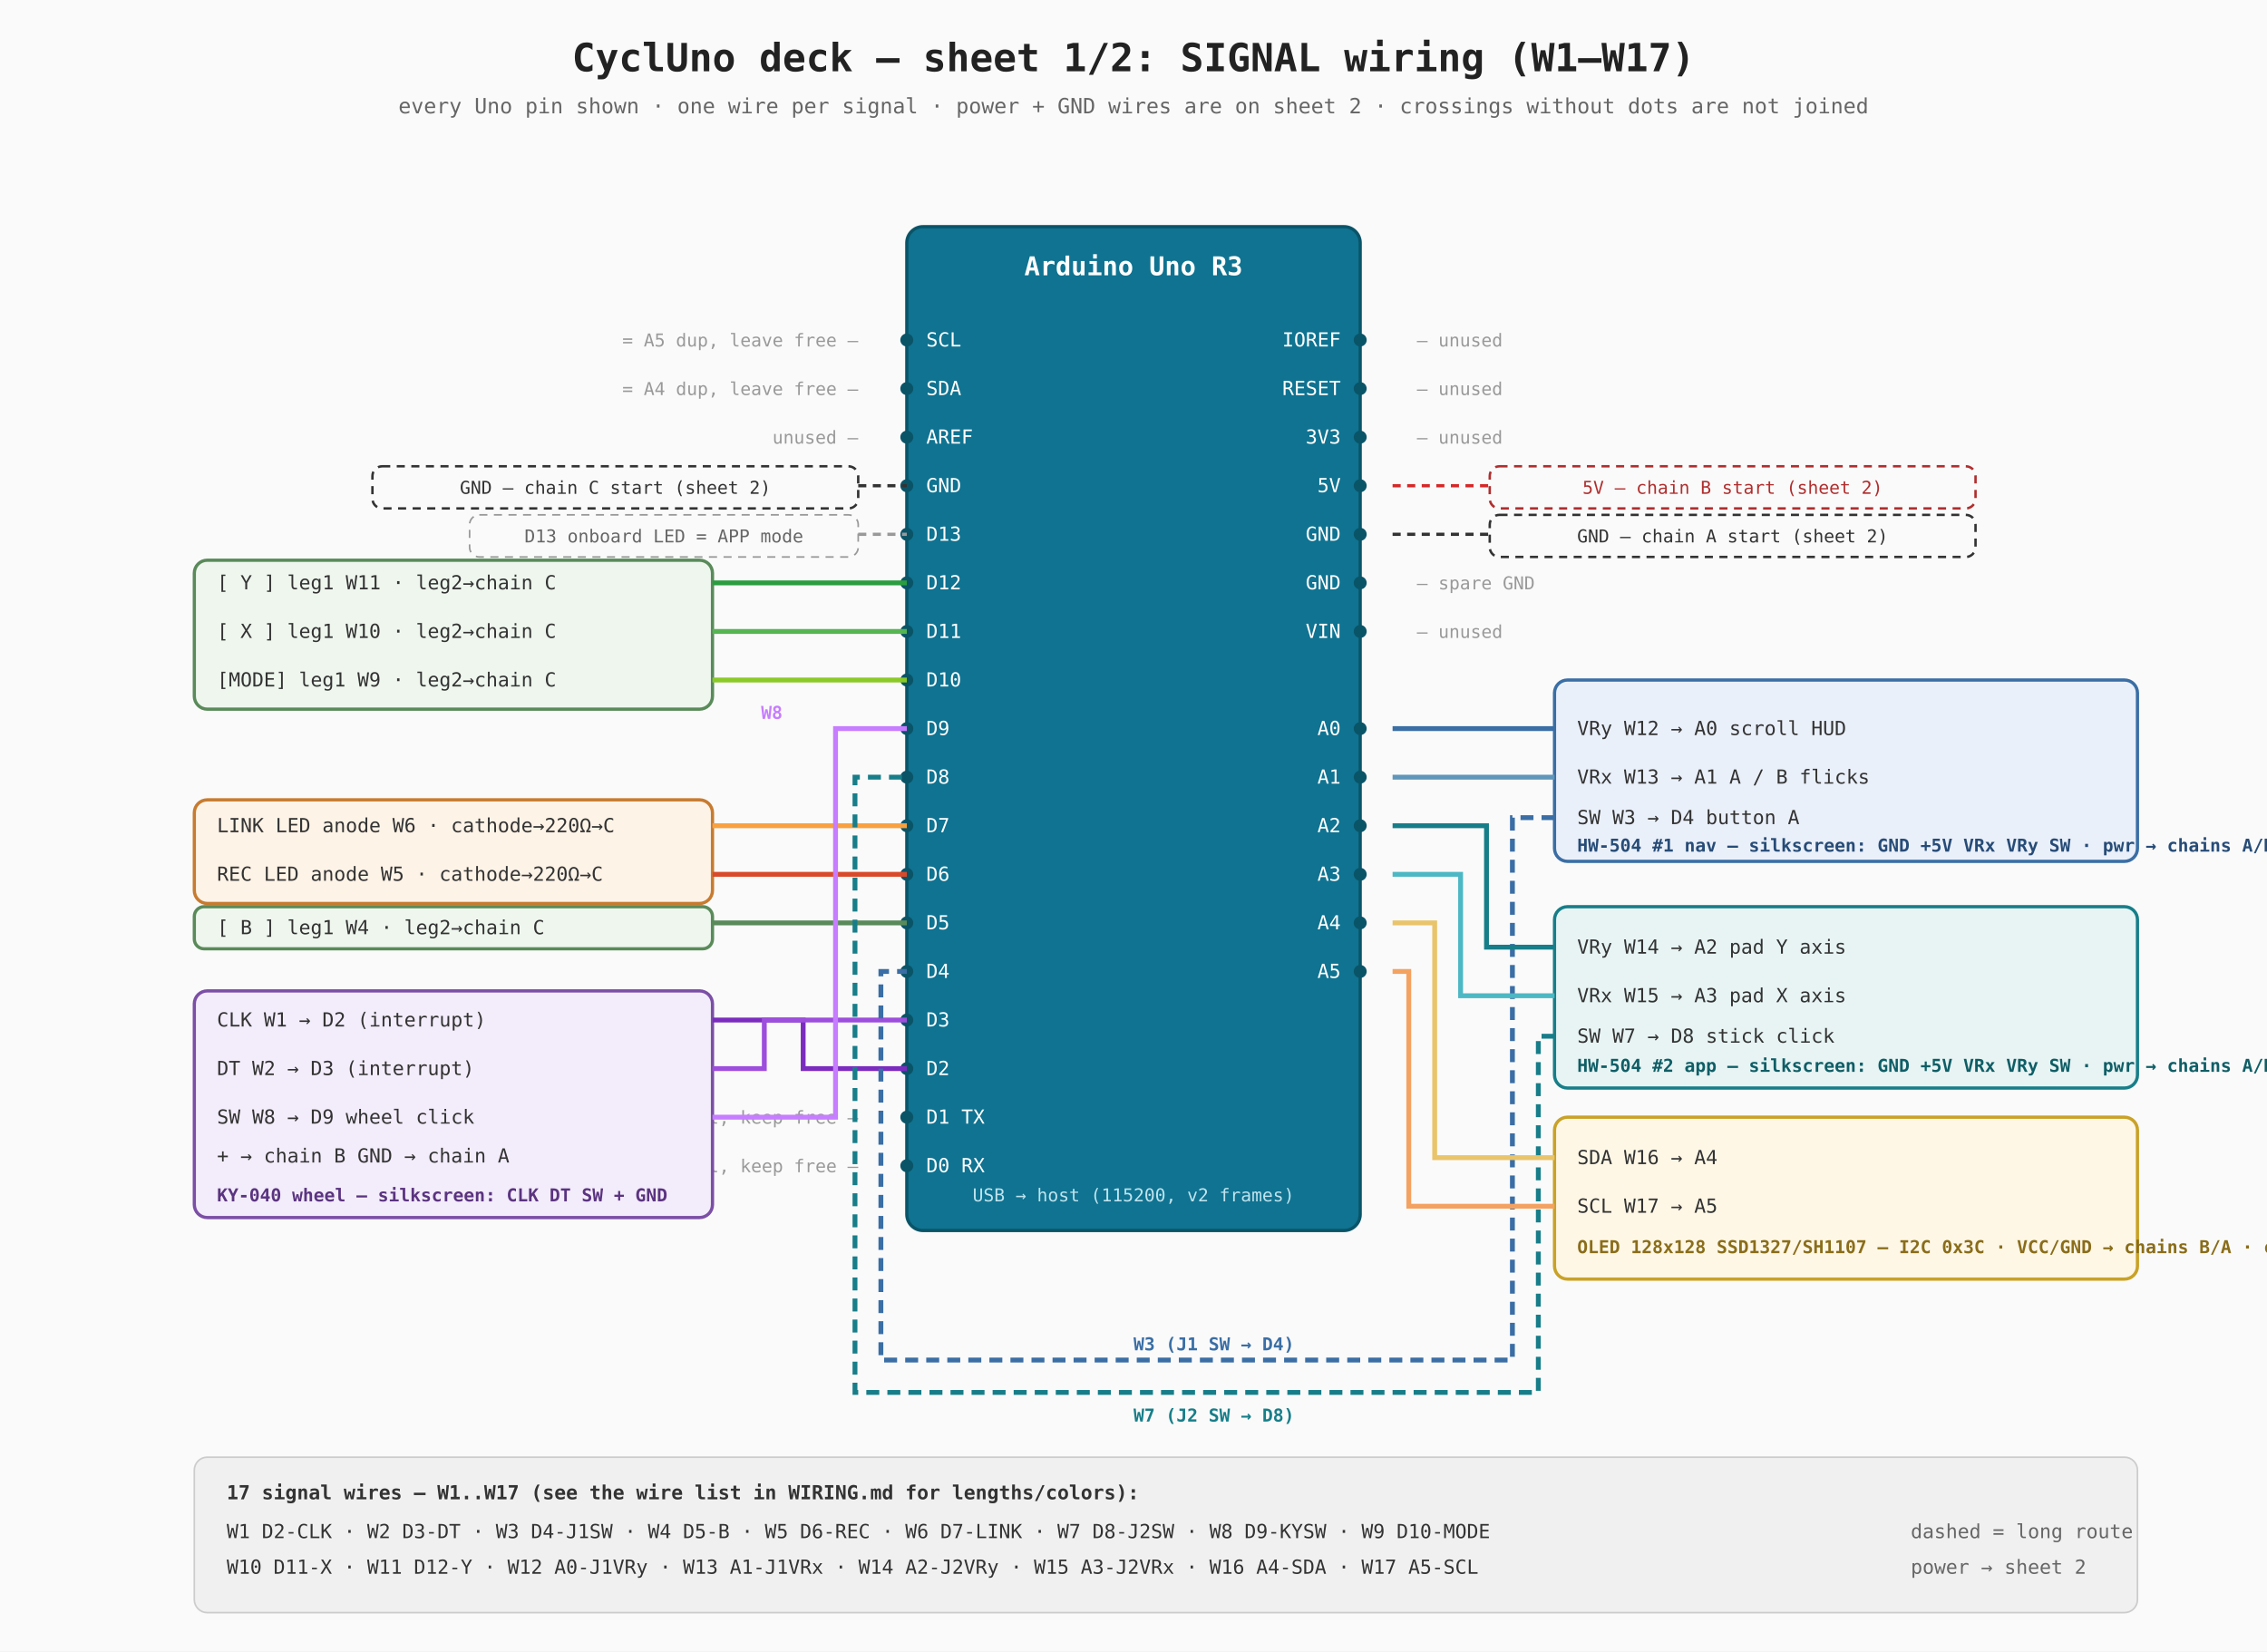
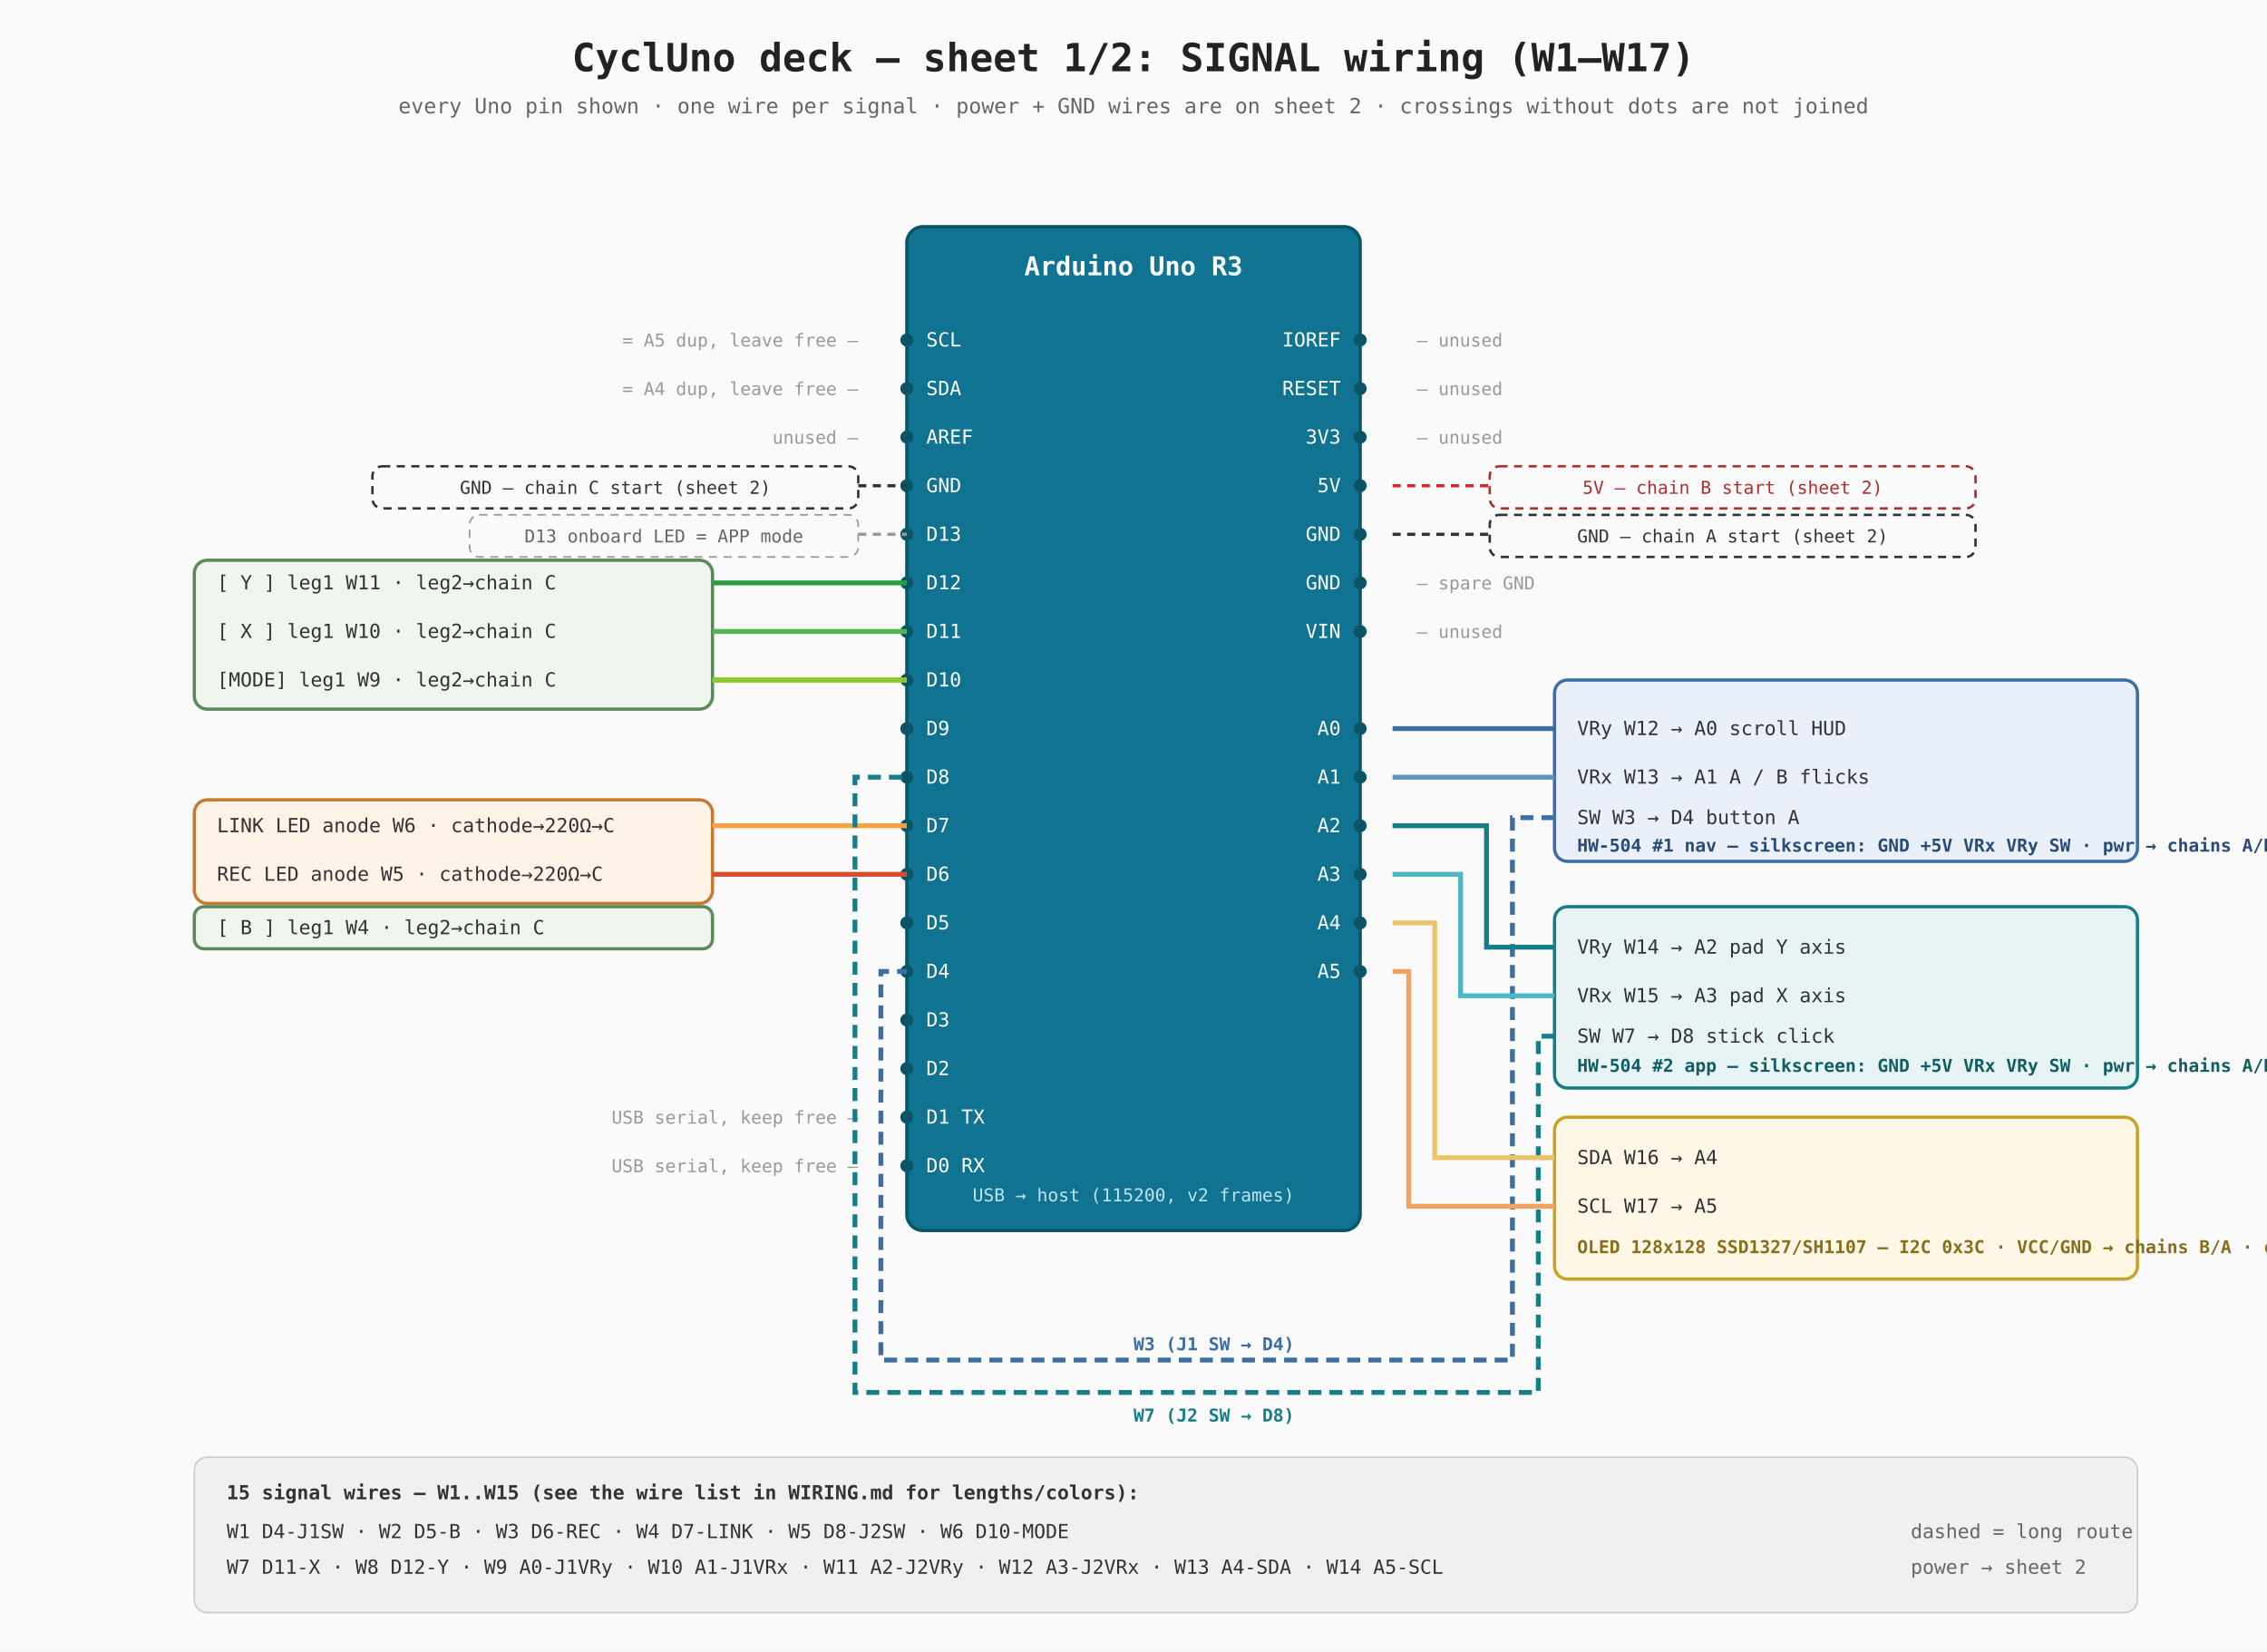
<svg xmlns="http://www.w3.org/2000/svg" width="1400" height="1020" viewBox="0 0 1400 1020" font-family="monospace">
  <rect width="1400" height="1020" fill="#fafafa" />
  <text x="700" y="44" text-anchor="middle" font-size="24" font-weight="bold" fill="#222">CyclUno deck — sheet 1/2: SIGNAL wiring (W1–W17)</text>
  <text x="700" y="70" text-anchor="middle" font-size="13" fill="#666">every Uno pin shown · one wire per signal · power + GND wires are on sheet 2 · crossings without dots are not joined</text>
  <rect x="560" y="140" width="280" height="620" rx="10" fill="#0f7391" stroke="#0a5468" stroke-width="2" />
  <text x="700" y="170" text-anchor="middle" font-size="16" font-weight="bold" fill="#fff">Arduino Uno R3</text>
  <text x="700" y="742" text-anchor="middle" font-size="11" fill="#bfe3ee">USB → host (115200, v2 frames)</text>
  <g font-size="12" fill="#fff">
    <text x="572" y="214">SCL</text>
    <text x="572" y="244">SDA</text>
    <text x="572" y="274">AREF</text>
    <text x="572" y="304">GND</text>
    <text x="572" y="334">D13</text>
    <text x="572" y="364">D12</text>
    <text x="572" y="394">D11</text>
    <text x="572" y="424">D10</text>
    <text x="572" y="454">D9</text>
    <text x="572" y="484">D8</text>
    <text x="572" y="514">D7</text>
    <text x="572" y="544">D6</text>
    <text x="572" y="574">D5</text>
    <text x="572" y="604">D4</text>
    <text x="572" y="634">D3</text>
    <text x="572" y="664">D2</text>
    <text x="572" y="694">D1 TX</text>
    <text x="572" y="724">D0 RX</text>
  </g>
  <g font-size="12" fill="#fff" text-anchor="end">
    <text x="828" y="214">IOREF</text>
    <text x="828" y="244">RESET</text>
    <text x="828" y="274">3V3</text>
    <text x="828" y="304">5V</text>
    <text x="828" y="334">GND</text>
    <text x="828" y="364">GND</text>
    <text x="828" y="394">VIN</text>
    <text x="828" y="454">A0</text>
    <text x="828" y="484">A1</text>
    <text x="828" y="514">A2</text>
    <text x="828" y="544">A3</text>
    <text x="828" y="574">A4</text>
    <text x="828" y="604">A5</text>
  </g>
  <g fill="#0a5468">
    <circle cx="560" cy="210" r="4" />
    <circle cx="560" cy="240" r="4" />
    <circle cx="560" cy="270" r="4" />
    <circle cx="560" cy="300" r="4" />
    <circle cx="560" cy="330" r="4" />
    <circle cx="560" cy="360" r="4" />
    <circle cx="560" cy="390" r="4" />
    <circle cx="560" cy="420" r="4" />
    <circle cx="560" cy="450" r="4" />
    <circle cx="560" cy="480" r="4" />
    <circle cx="560" cy="510" r="4" />
    <circle cx="560" cy="540" r="4" />
    <circle cx="560" cy="570" r="4" />
    <circle cx="560" cy="600" r="4" />
    <circle cx="560" cy="630" r="4" />
    <circle cx="560" cy="660" r="4" />
    <circle cx="560" cy="690" r="4" />
    <circle cx="560" cy="720" r="4" />
    <circle cx="840" cy="210" r="4" />
    <circle cx="840" cy="240" r="4" />
    <circle cx="840" cy="270" r="4" />
    <circle cx="840" cy="300" r="4" />
    <circle cx="840" cy="330" r="4" />
    <circle cx="840" cy="360" r="4" />
    <circle cx="840" cy="390" r="4" />
    <circle cx="840" cy="450" r="4" />
    <circle cx="840" cy="480" r="4" />
    <circle cx="840" cy="510" r="4" />
    <circle cx="840" cy="540" r="4" />
    <circle cx="840" cy="570" r="4" />
    <circle cx="840" cy="600" r="4" />
  </g>
  <g font-size="11" fill="#999">
    <text x="530" y="214" text-anchor="end">= A5 dup, leave free —</text>
    <text x="530" y="244" text-anchor="end">= A4 dup, leave free —</text>
    <text x="530" y="274" text-anchor="end">unused —</text>
    <text x="530" y="694" text-anchor="end">USB serial, keep free —</text>
    <text x="530" y="724" text-anchor="end">USB serial, keep free —</text>
    <text x="875" y="214">— unused</text>
    <text x="875" y="244">— unused</text>
    <text x="875" y="274">— unused</text>
    <text x="875" y="394">— unused</text>
  </g>
  <rect x="230" y="288" width="300" height="26" rx="6" fill="none" stroke="#333" stroke-width="1.5" stroke-dasharray="5,4" />
  <text x="380" y="305" text-anchor="middle" font-size="11" fill="#333">GND — chain C start (sheet 2)</text>
  <line x1="530" y1="300" x2="560" y2="300" stroke="#333" stroke-width="2" stroke-dasharray="5,4" />
  <rect x="920" y="288" width="300" height="26" rx="6" fill="none" stroke="#b02e2e" stroke-width="1.5" stroke-dasharray="5,4" />
  <text x="1070" y="305" text-anchor="middle" font-size="11" fill="#b02e2e">5V — chain B start (sheet 2)</text>
  <line x1="860" y1="300" x2="920" y2="300" stroke="#d62828" stroke-width="2" stroke-dasharray="5,4" />
  <rect x="920" y="318" width="300" height="26" rx="6" fill="none" stroke="#333" stroke-width="1.5" stroke-dasharray="5,4" />
  <text x="1070" y="335" text-anchor="middle" font-size="11" fill="#333">GND — chain A start (sheet 2)</text>
  <line x1="860" y1="330" x2="920" y2="330" stroke="#333" stroke-width="2" stroke-dasharray="5,4" />
  <text x="875" y="364" font-size="11" fill="#999">— spare GND</text>
  <rect x="290" y="318" width="240" height="26" rx="6" fill="none" stroke="#999" stroke-dasharray="5,4" />
  <text x="410" y="335" text-anchor="middle" font-size="11" fill="#666">D13 onboard LED = APP mode</text>
  <line x1="530" y1="330" x2="560" y2="330" stroke="#999" stroke-width="2" stroke-dasharray="5,4" />
  <rect x="120" y="346" width="320" height="92" rx="8" fill="#eef6ee" stroke="#5a8a5a" stroke-width="2" />
  <g font-size="12" fill="#333">
    <text x="134" y="364">[ Y ]    leg1  W11 ·  leg2→chain C</text>
    <text x="134" y="394">[ X ]    leg1  W10 ·  leg2→chain C</text>
    <text x="134" y="424">[MODE]   leg1  W9  ·  leg2→chain C</text>
  </g>
  <line x1="440" y1="360" x2="560" y2="360" stroke="#2a9d3f" stroke-width="3" />
  <line x1="440" y1="390" x2="560" y2="390" stroke="#55b552" stroke-width="3" />
  <line x1="440" y1="420" x2="560" y2="420" stroke="#8ac926" stroke-width="3" />
  <rect x="120" y="494" width="320" height="64" rx="8" fill="#fdf3e7" stroke="#c77b30" stroke-width="2" />
  <g font-size="12" fill="#333">
    <text x="134" y="514">LINK LED  anode W6 · cathode→220Ω→C</text>
    <text x="134" y="544">REC LED   anode W5 · cathode→220Ω→C</text>
  </g>
  <line x1="440" y1="510" x2="560" y2="510" stroke="#f9a03f" stroke-width="3" />
  <line x1="440" y1="540" x2="560" y2="540" stroke="#d94a2b" stroke-width="3" />
  <rect x="120" y="560" width="320" height="26" rx="6" fill="#eef6ee" stroke="#5a8a5a" stroke-width="2" />
  <text x="134" y="577" font-size="12" fill="#333">[ B ]    leg1  W4  ·  leg2→chain C</text>
-   <line x1="440" y1="570" x2="560" y2="570" stroke="#5a8a5a" stroke-width="3" />
-   <rect x="120" y="612" width="320" height="140" rx="8" fill="#f3ecfa" stroke="#7b4fa6" stroke-width="2" />
-   <g font-size="12" fill="#333">
-     <text x="134" y="634">CLK   W1 → D2 (interrupt)</text>
-     <text x="134" y="664">DT    W2 → D3 (interrupt)</text>
-     <text x="134" y="694">SW    W8 → D9  wheel click</text>
-     <text x="134" y="718">+     → chain B   GND → chain A</text>
-   </g>
-   <text x="134" y="742" font-size="11" font-weight="bold" fill="#5b3480">KY-040 wheel — silkscreen: CLK DT SW + GND</text>
-   <path d="M 440 630 H 496 V 660 H 560" fill="none" stroke="#7b2cbf" stroke-width="3" />
-   <path d="M 440 660 H 472 V 630 H 560" fill="none" stroke="#9d4edd" stroke-width="3" />
-   <path d="M 440 690 H 516 V 450 H 560" fill="none" stroke="#c77dff" stroke-width="3" />
+   <line x1="440" y1="420" x2="560" y2="420" stroke="#8ac926" stroke-width="3" />
  <rect x="960" y="420" width="360" height="112" rx="8" fill="#eaf0fa" stroke="#3a6ea5" stroke-width="2" />
  <g font-size="12" fill="#333">
    <text x="974" y="454">VRy   W12 → A0   scroll HUD</text>
    <text x="974" y="484">VRx   W13 → A1   A / B flicks</text>
    <text x="974" y="509">SW    W3  → D4   button A</text>
  </g>
  <text x="974" y="526" font-size="11" font-weight="bold" fill="#274c77">HW-504 #1 nav — silkscreen: GND +5V VRx VRy SW · pwr → chains A/B</text>
  <line x1="860" y1="450" x2="960" y2="450" stroke="#3a6ea5" stroke-width="3" />
  <line x1="860" y1="480" x2="960" y2="480" stroke="#6096ba" stroke-width="3" />
  <path d="M 960 505 H 934 V 840 H 544 V 600 H 560" fill="none" stroke="#3a6ea5" stroke-width="3" stroke-dasharray="8,5" />
  <rect x="960" y="560" width="360" height="112" rx="8" fill="#e8f4f4" stroke="#177e89" stroke-width="2" />
  <g font-size="12" fill="#333">
    <text x="974" y="589">VRy   W14 → A2   pad Y axis</text>
    <text x="974" y="619">VRx   W15 → A3   pad X axis</text>
    <text x="974" y="644">SW    W7  → D8   stick click</text>
  </g>
  <text x="974" y="662" font-size="11" font-weight="bold" fill="#0f5e66">HW-504 #2 app — silkscreen: GND +5V VRx VRy SW · pwr → chains A/B</text>
  <path d="M 960 585 H 918 V 510 H 860" fill="none" stroke="#177e89" stroke-width="3" />
  <path d="M 960 615 H 902 V 540 H 860" fill="none" stroke="#4cb8c4" stroke-width="3" />
  <path d="M 960 640 H 950 V 860 H 528 V 480 H 560" fill="none" stroke="#177e89" stroke-width="3" stroke-dasharray="8,5" />
  <rect x="960" y="690" width="360" height="100" rx="8" fill="#fef7e6" stroke="#c9a227" stroke-width="2" />
  <g font-size="12" fill="#333">
    <text x="974" y="719">SDA   W16 → A4</text>
    <text x="974" y="749">SCL   W17 → A5</text>
  </g>
  <text x="974" y="774" font-size="11" font-weight="bold" fill="#8a6d1a">OLED 128x128 SSD1327/SH1107 — I2C 0x3C · VCC/GND → chains B/A · check silkscreen order!</text>
  <path d="M 960 715 H 886 V 570 H 860" fill="none" stroke="#e9c46a" stroke-width="3" />
  <path d="M 960 745 H 870 V 600 H 860" fill="none" stroke="#f4a261" stroke-width="3" />
  <g font-size="11" font-weight="bold">
    <text x="700" y="834" fill="#3a6ea5">W3 (J1 SW → D4)</text>
    <text x="700" y="878" fill="#177e89">W7 (J2 SW → D8)</text>
-     <text x="470" y="444" fill="#c77dff">W8</text>
  </g>
  <rect x="120" y="900" width="1200" height="96" rx="8" fill="#f0f0f0" stroke="#ccc" />
  <g font-size="12" fill="#333">
-     <text x="140" y="926" font-weight="bold">17 signal wires — W1..W17 (see the wire list in WIRING.md for lengths/colors):</text>
-     <text x="140" y="950">W1 D2-CLK · W2 D3-DT · W3 D4-J1SW · W4 D5-B · W5 D6-REC · W6 D7-LINK · W7 D8-J2SW · W8 D9-KYSW · W9 D10-MODE</text>
-     <text x="140" y="972">W10 D11-X · W11 D12-Y · W12 A0-J1VRy · W13 A1-J1VRx · W14 A2-J2VRy · W15 A3-J2VRx · W16 A4-SDA · W17 A5-SCL</text>
+     <text x="140" y="926" font-weight="bold">15 signal wires — W1..W15 (see the wire list in WIRING.md for lengths/colors):</text>
+     <text x="140" y="950">W1 D4-J1SW · W2 D5-B · W3 D6-REC · W4 D7-LINK · W5 D8-J2SW · W6 D10-MODE</text>
+     <text x="140" y="972">W7 D11-X · W8 D12-Y · W9 A0-J1VRy · W10 A1-J1VRx · W11 A2-J2VRy · W12 A3-J2VRx · W13 A4-SDA · W14 A5-SCL</text>
    <text x="1180" y="950" fill="#666">dashed = long route</text>
    <text x="1180" y="972" fill="#666">power → sheet 2</text>
  </g>
</svg>
